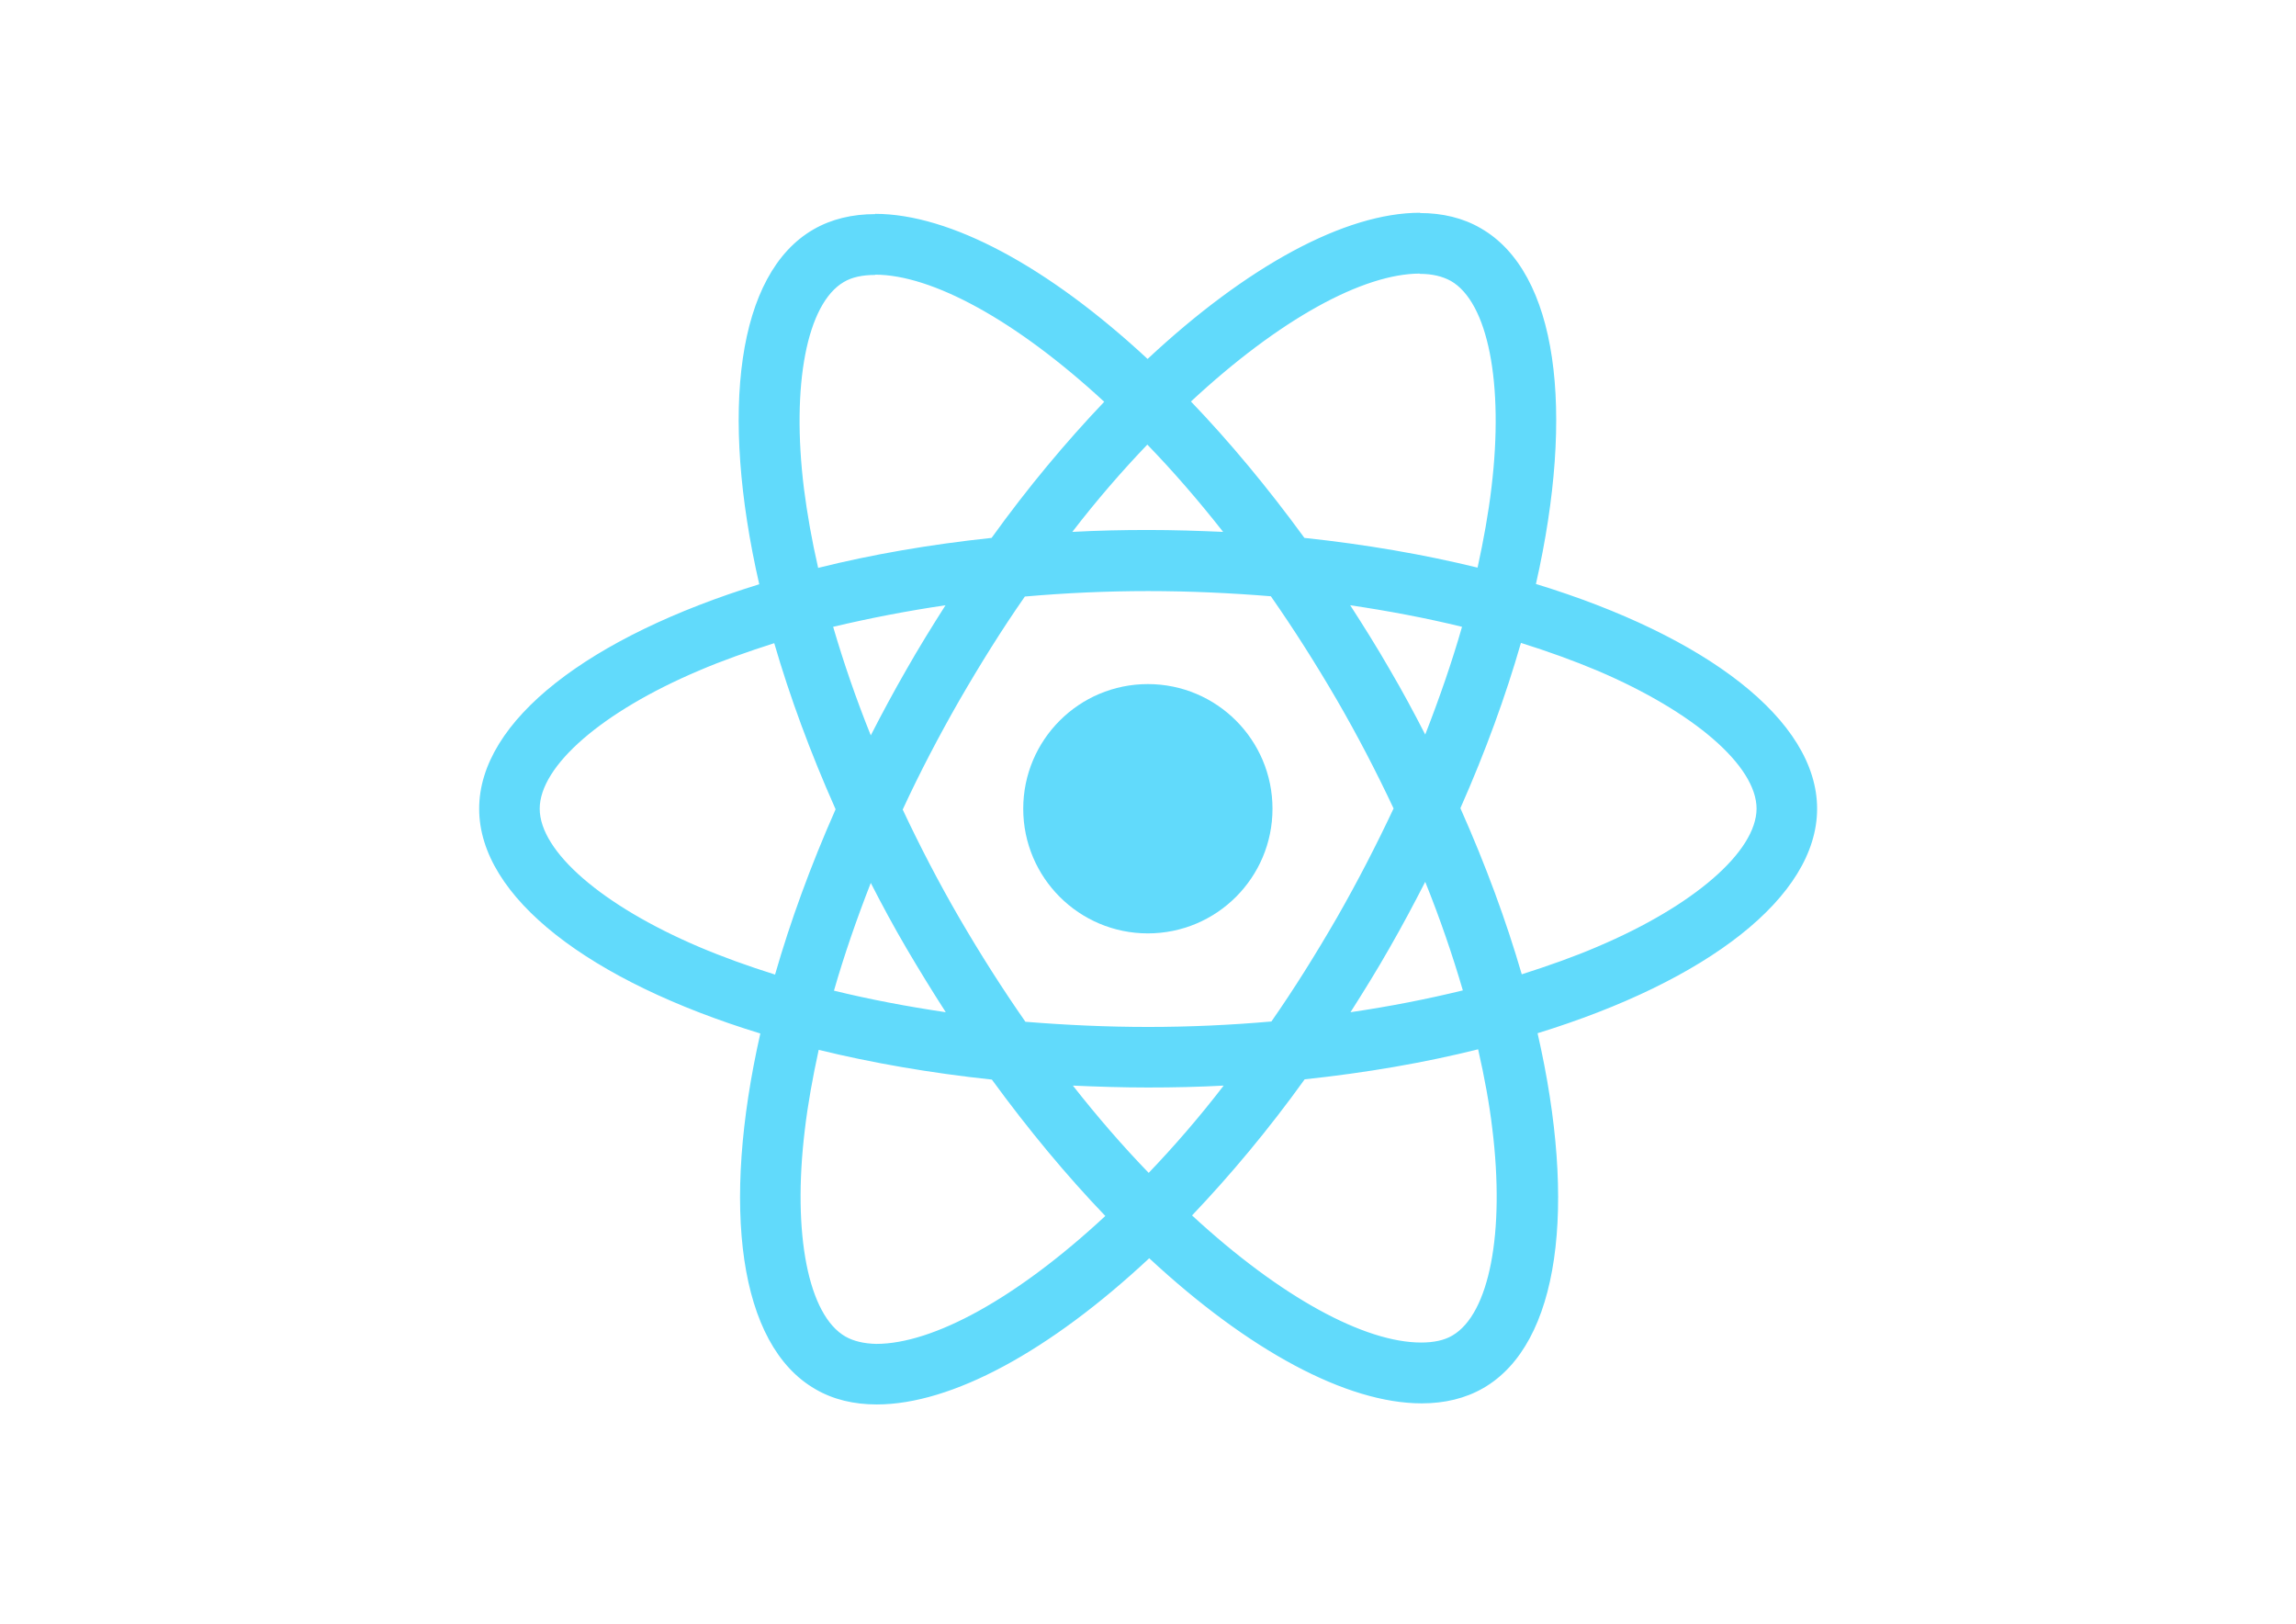
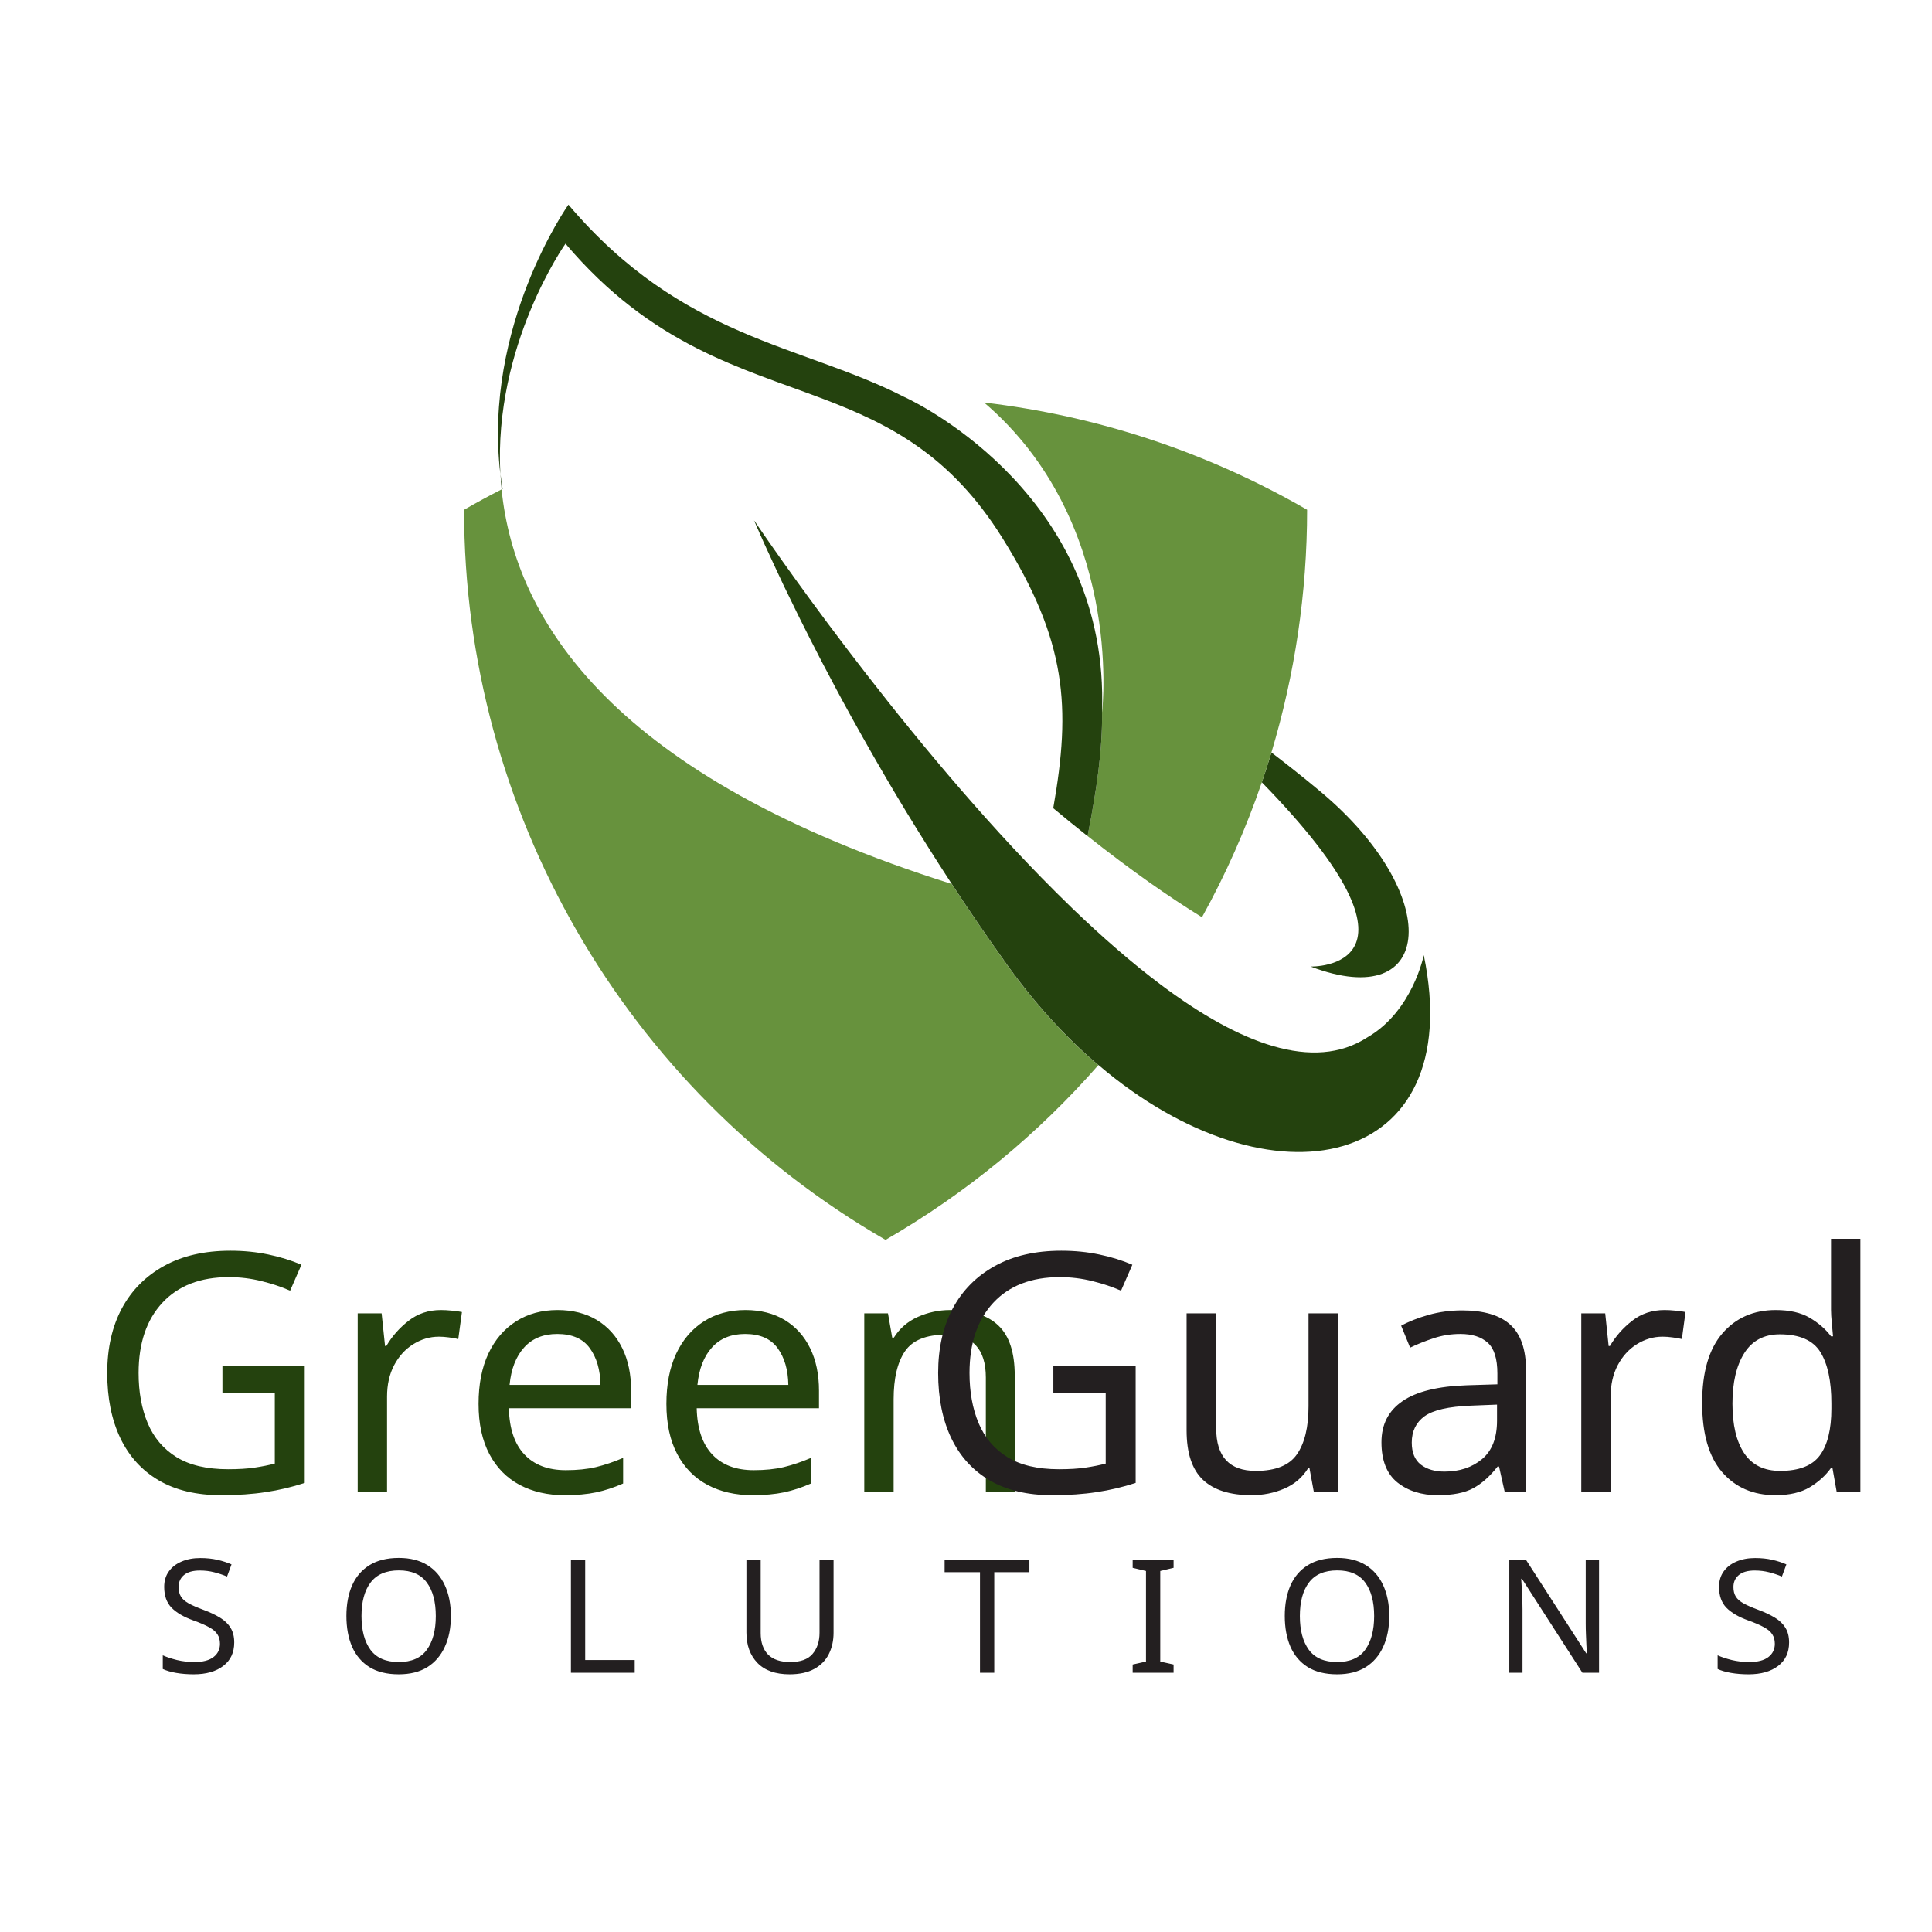
- <svg xmlns="http://www.w3.org/2000/svg" viewBox="0 0 841.9 595.3">
-   <g fill="#61DAFB">
-     <path d="M666.3 296.5c0-32.5-40.7-63.3-103.1-82.4 14.4-63.6 8-114.2-20.2-130.4-6.5-3.8-14.1-5.6-22.4-5.6v22.3c4.6 0 8.3.9 11.4 2.6 13.6 7.8 19.5 37.5 14.9 75.7-1.1 9.4-2.9 19.3-5.1 29.4-19.6-4.8-41-8.5-63.5-10.9-13.5-18.5-27.5-35.3-41.6-50 32.6-30.3 63.2-46.9 84-46.9V78c-27.5 0-63.5 19.6-99.9 53.6-36.4-33.8-72.4-53.2-99.9-53.2v22.3c20.7 0 51.4 16.5 84 46.6-14 14.7-28 31.4-41.3 49.9-22.6 2.4-44 6.1-63.6 11-2.3-10-4-19.7-5.2-29-4.7-38.2 1.1-67.9 14.6-75.8 3-1.8 6.9-2.6 11.5-2.6V78.5c-8.4 0-16 1.8-22.6 5.6-28.1 16.2-34.4 66.7-19.9 130.1-62.2 19.2-102.7 49.9-102.7 82.3 0 32.5 40.7 63.3 103.1 82.4-14.4 63.6-8 114.2 20.2 130.4 6.5 3.8 14.1 5.6 22.5 5.6 27.5 0 63.5-19.6 99.9-53.6 36.4 33.8 72.4 53.2 99.9 53.2 8.4 0 16-1.8 22.6-5.6 28.1-16.2 34.4-66.7 19.9-130.1 62-19.1 102.5-49.9 102.5-82.3zm-130.2-66.7c-3.7 12.9-8.3 26.2-13.5 39.5-4.1-8-8.4-16-13.1-24-4.6-8-9.5-15.8-14.4-23.4 14.2 2.1 27.9 4.7 41 7.9zm-45.8 106.5c-7.8 13.5-15.8 26.3-24.1 38.2-14.9 1.3-30 2-45.2 2-15.1 0-30.2-.7-45-1.9-8.3-11.9-16.4-24.6-24.2-38-7.6-13.1-14.5-26.4-20.8-39.8 6.2-13.4 13.2-26.8 20.7-39.9 7.8-13.5 15.8-26.3 24.1-38.2 14.9-1.3 30-2 45.2-2 15.1 0 30.2.7 45 1.9 8.3 11.9 16.4 24.6 24.2 38 7.6 13.1 14.5 26.4 20.8 39.8-6.3 13.4-13.2 26.8-20.7 39.9zm32.3-13c5.4 13.4 10 26.8 13.8 39.8-13.1 3.2-26.9 5.9-41.2 8 4.9-7.7 9.8-15.6 14.4-23.7 4.6-8 8.9-16.1 13-24.1zM421.2 430c-9.3-9.6-18.6-20.3-27.8-32 9 .4 18.2.7 27.5.7 9.4 0 18.7-.2 27.8-.7-9 11.7-18.3 22.4-27.5 32zm-74.4-58.9c-14.2-2.1-27.9-4.7-41-7.9 3.7-12.9 8.3-26.2 13.5-39.5 4.1 8 8.4 16 13.1 24 4.7 8 9.5 15.8 14.4 23.4zM420.7 163c9.3 9.6 18.6 20.3 27.8 32-9-.4-18.2-.7-27.5-.7-9.4 0-18.7.2-27.8.7 9-11.7 18.3-22.4 27.5-32zm-74 58.9c-4.9 7.7-9.8 15.6-14.4 23.7-4.6 8-8.9 16-13 24-5.4-13.4-10-26.8-13.8-39.8 13.1-3.1 26.9-5.8 41.2-7.9zm-90.5 125.2c-35.4-15.1-58.3-34.9-58.3-50.6 0-15.7 22.9-35.6 58.3-50.6 8.6-3.7 18-7 27.7-10.1 5.7 19.6 13.2 40 22.5 60.9-9.2 20.8-16.6 41.1-22.2 60.6-9.9-3.1-19.3-6.5-28-10.2zM310 490c-13.6-7.8-19.5-37.5-14.9-75.7 1.1-9.4 2.9-19.3 5.1-29.4 19.6 4.8 41 8.5 63.5 10.9 13.5 18.5 27.5 35.3 41.6 50-32.6 30.3-63.2 46.9-84 46.9-4.5-.1-8.3-1-11.3-2.7zm237.2-76.2c4.7 38.2-1.1 67.9-14.6 75.8-3 1.8-6.9 2.6-11.5 2.6-20.7 0-51.4-16.5-84-46.6 14-14.7 28-31.4 41.3-49.9 22.6-2.4 44-6.1 63.6-11 2.3 10.1 4.1 19.8 5.2 29.1zm38.5-66.7c-8.6 3.7-18 7-27.7 10.1-5.7-19.6-13.2-40-22.5-60.9 9.2-20.8 16.6-41.1 22.2-60.6 9.9 3.1 19.3 6.5 28.1 10.2 35.4 15.1 58.3 34.9 58.3 50.6-.1 15.7-23 35.6-58.4 50.6zM320.8 78.4z" />
-     <circle cx="420.9" cy="296.5" r="45.7" />
-     <path d="M520.5 78.1z" />
+ <svg xmlns="http://www.w3.org/2000/svg" id="Layer_1" data-name="Layer 1" viewBox="0 0 256 256">
+   <defs>
+     <style>
+       .cls-1 {
+         font-family: BerlinSansFB-Reg, 'Berlin Sans FB';
+         font-size: 44.13px;
+       }
+ 
+       .cls-2 {
+         font-family: MicrosoftTaiLe, 'Microsoft Tai Le';
+         font-size: 21px;
+         letter-spacing: .6em;
+       }
+ 
+       .cls-2, .cls-3 {
+         fill: #231f20;
+       }
+ 
+       .cls-4 {
+         fill: #67923d;
+       }
+ 
+       .cls-5 {
+         fill: #24420e;
+       }
+     </style>
+   </defs>
+   <g id="color-logo">
+     <g>
+       <path class="cls-5" d="m173.66,128.07s17.88.52-6.46-24.41c.45-1.31.87-2.63,1.27-3.95,2.09,1.59,4.22,3.28,6.37,5.07,16.49,13.71,15.38,29.6-1.18,23.29Z" />
+       <path class="cls-3" d="m111.58,92.75h0s0,0,0,0c-.09-.16-.17-.32-.26-.48.08.16.17.32.26.48Z" />
+       <path class="cls-4" d="m145.54,141.13c-7.95,9.08-17.43,16.94-28.2,23.16-17.28-9.97-31.24-24.18-40.88-40.89-9.64-16.7-14.97-35.9-14.97-55.85,1.64-.95,3.3-1.85,4.97-2.7,1.77,17.45,14.88,38.18,59.64,52.28,2.34,3.57,4.82,7.21,7.44,10.86,3.75,5.22,7.82,9.6,11.99,13.15Z" />
+       <path class="cls-4" d="m173.2,67.55c0,11.05-1.64,21.87-4.73,32.16-.4,1.33-.82,2.65-1.27,3.95-2.12,6.19-4.77,12.18-7.93,17.88-4.39-2.7-9.42-6.22-15.16-10.76,1.22-6.2,1.98-11.43,1.92-16.4v-.02c.1-.8,2.72-25.33-15.63-41.02,14.85,1.74,29.42,6.48,42.79,14.2Z" />
+       <g>
+         <path class="cls-5" d="m99.93,69.03s-.02-.04-.02-.05c0,0,.01.01.01.02s0,.02,0,.03Z" />
+         <path class="cls-5" d="m146.03,94.34v.05c.06,4.96-.7,10.2-1.92,16.4-1.47-1.17-2.99-2.39-4.55-3.7,2.38-13.46,1.79-22.17-6.76-35.84-6.84-10.94-14.93-15.05-23.63-18.36-10.9-4.15-22.75-7.05-34.24-20.6,0,0-9.55,13.45-8.63,30.54-2.33-19.72,9.02-35.71,9.02-35.71,15.12,17.83,30.82,18.48,44.52,25.49,0,0,0,0,.01,0h0s.07.03.15.07c2.25,1.07,27.03,13.44,26.02,41.65Z" />
+         <path class="cls-5" d="m99.91,68.98c.21.22.42.44.62.66-.2-.21-.4-.42-.61-.64,0,0,0-.01-.01-.02Z" />
+         <path class="cls-5" d="m66.59,64.79s-.08.04-.12.06c-.07-.68-.12-1.35-.15-2.02.08.65.17,1.3.28,1.96Z" />
+         <path class="cls-5" d="m99.93,69.03s-.02-.04-.02-.05c0,0,.01.01.01.02s0,.02,0,.03Z" />
+         <path class="cls-5" d="m111.58,92.75h0c-.09-.16-.17-.32-.26-.48.08.16.17.32.26.48Z" />
+       </g>
+       <path class="cls-5" d="m145.54,141.13c-4.17-3.55-8.24-7.93-11.99-13.15-2.62-3.65-5.11-7.29-7.44-10.86-.07-.1-.14-.21-.21-.32-1.02-1.57-2.03-3.13-2.99-4.67-.48-.77-.96-1.53-1.43-2.29-1.89-3.05-3.66-6.03-5.3-8.88-.21-.35-.41-.71-.61-1.06-.41-.71-.8-1.4-1.19-2.1-.39-.7-.77-1.38-1.15-2.05-.19-.34-.38-.68-.56-1.01-.3-.55-.6-1.09-.89-1.63-.07-.12-.13-.23-.19-.34h0c-.09-.17-.18-.33-.26-.49-.26-.48-.52-.96-.77-1.44-1.18-2.21-2.27-4.29-3.25-6.24-.28-.55-.56-1.1-.82-1.63-.14-.27-.27-.53-.4-.79-.26-.52-.51-1.03-.75-1.53-1.09-2.2-2.02-4.15-2.77-5.79-.16-.34-.31-.66-.45-.98-.03-.06-.06-.12-.08-.18-.14-.3-.27-.59-.4-.86-.07-.16-.15-.32-.22-.48-.06-.14-.12-.28-.19-.41-.12-.26-.22-.5-.32-.73-.05-.1-.08-.19-.13-.28-.02-.05-.04-.09-.06-.14-.08-.19-.16-.37-.23-.53-.04-.09-.08-.17-.12-.26-.04-.09-.07-.17-.11-.25-.02-.06-.05-.11-.06-.15-.03-.08-.06-.15-.09-.21-.03-.06-.05-.11-.07-.15-.03-.08-.06-.15-.08-.19h0s0-.03,0-.04c.01.02.03.04.05.06,1.29,1.91,18.55,27.28,37.8,47.02,1.44,1.47,2.88,2.91,4.33,4.31,3.89,3.74,7.83,7.18,11.68,10.07,10.38,7.78,20.23,11.61,27.37,6.97,5.99-3.45,7.47-10.89,7.47-10.89,5.9,28.53-20.17,34.08-43.08,14.58Z" />
+       <path class="cls-3" d="m111.58,92.75h0s0,0,0,0c-.09-.16-.17-.32-.26-.48.08.16.17.32.26.48Z" />
+     </g>
+     <text class="cls-1" transform="translate(11.52 197.68)">
+       <tspan class="cls-5" x="0" y="0">Green</tspan>
+       <tspan class="cls-3" x="110.1" y="0">Guard</tspan>
+     </text>
+     <text class="cls-2" transform="translate(20.49 221.65)">
+       <tspan x="0" y="0">SOLUTIONS</tspan>
+     </text>
  </g>
</svg>
